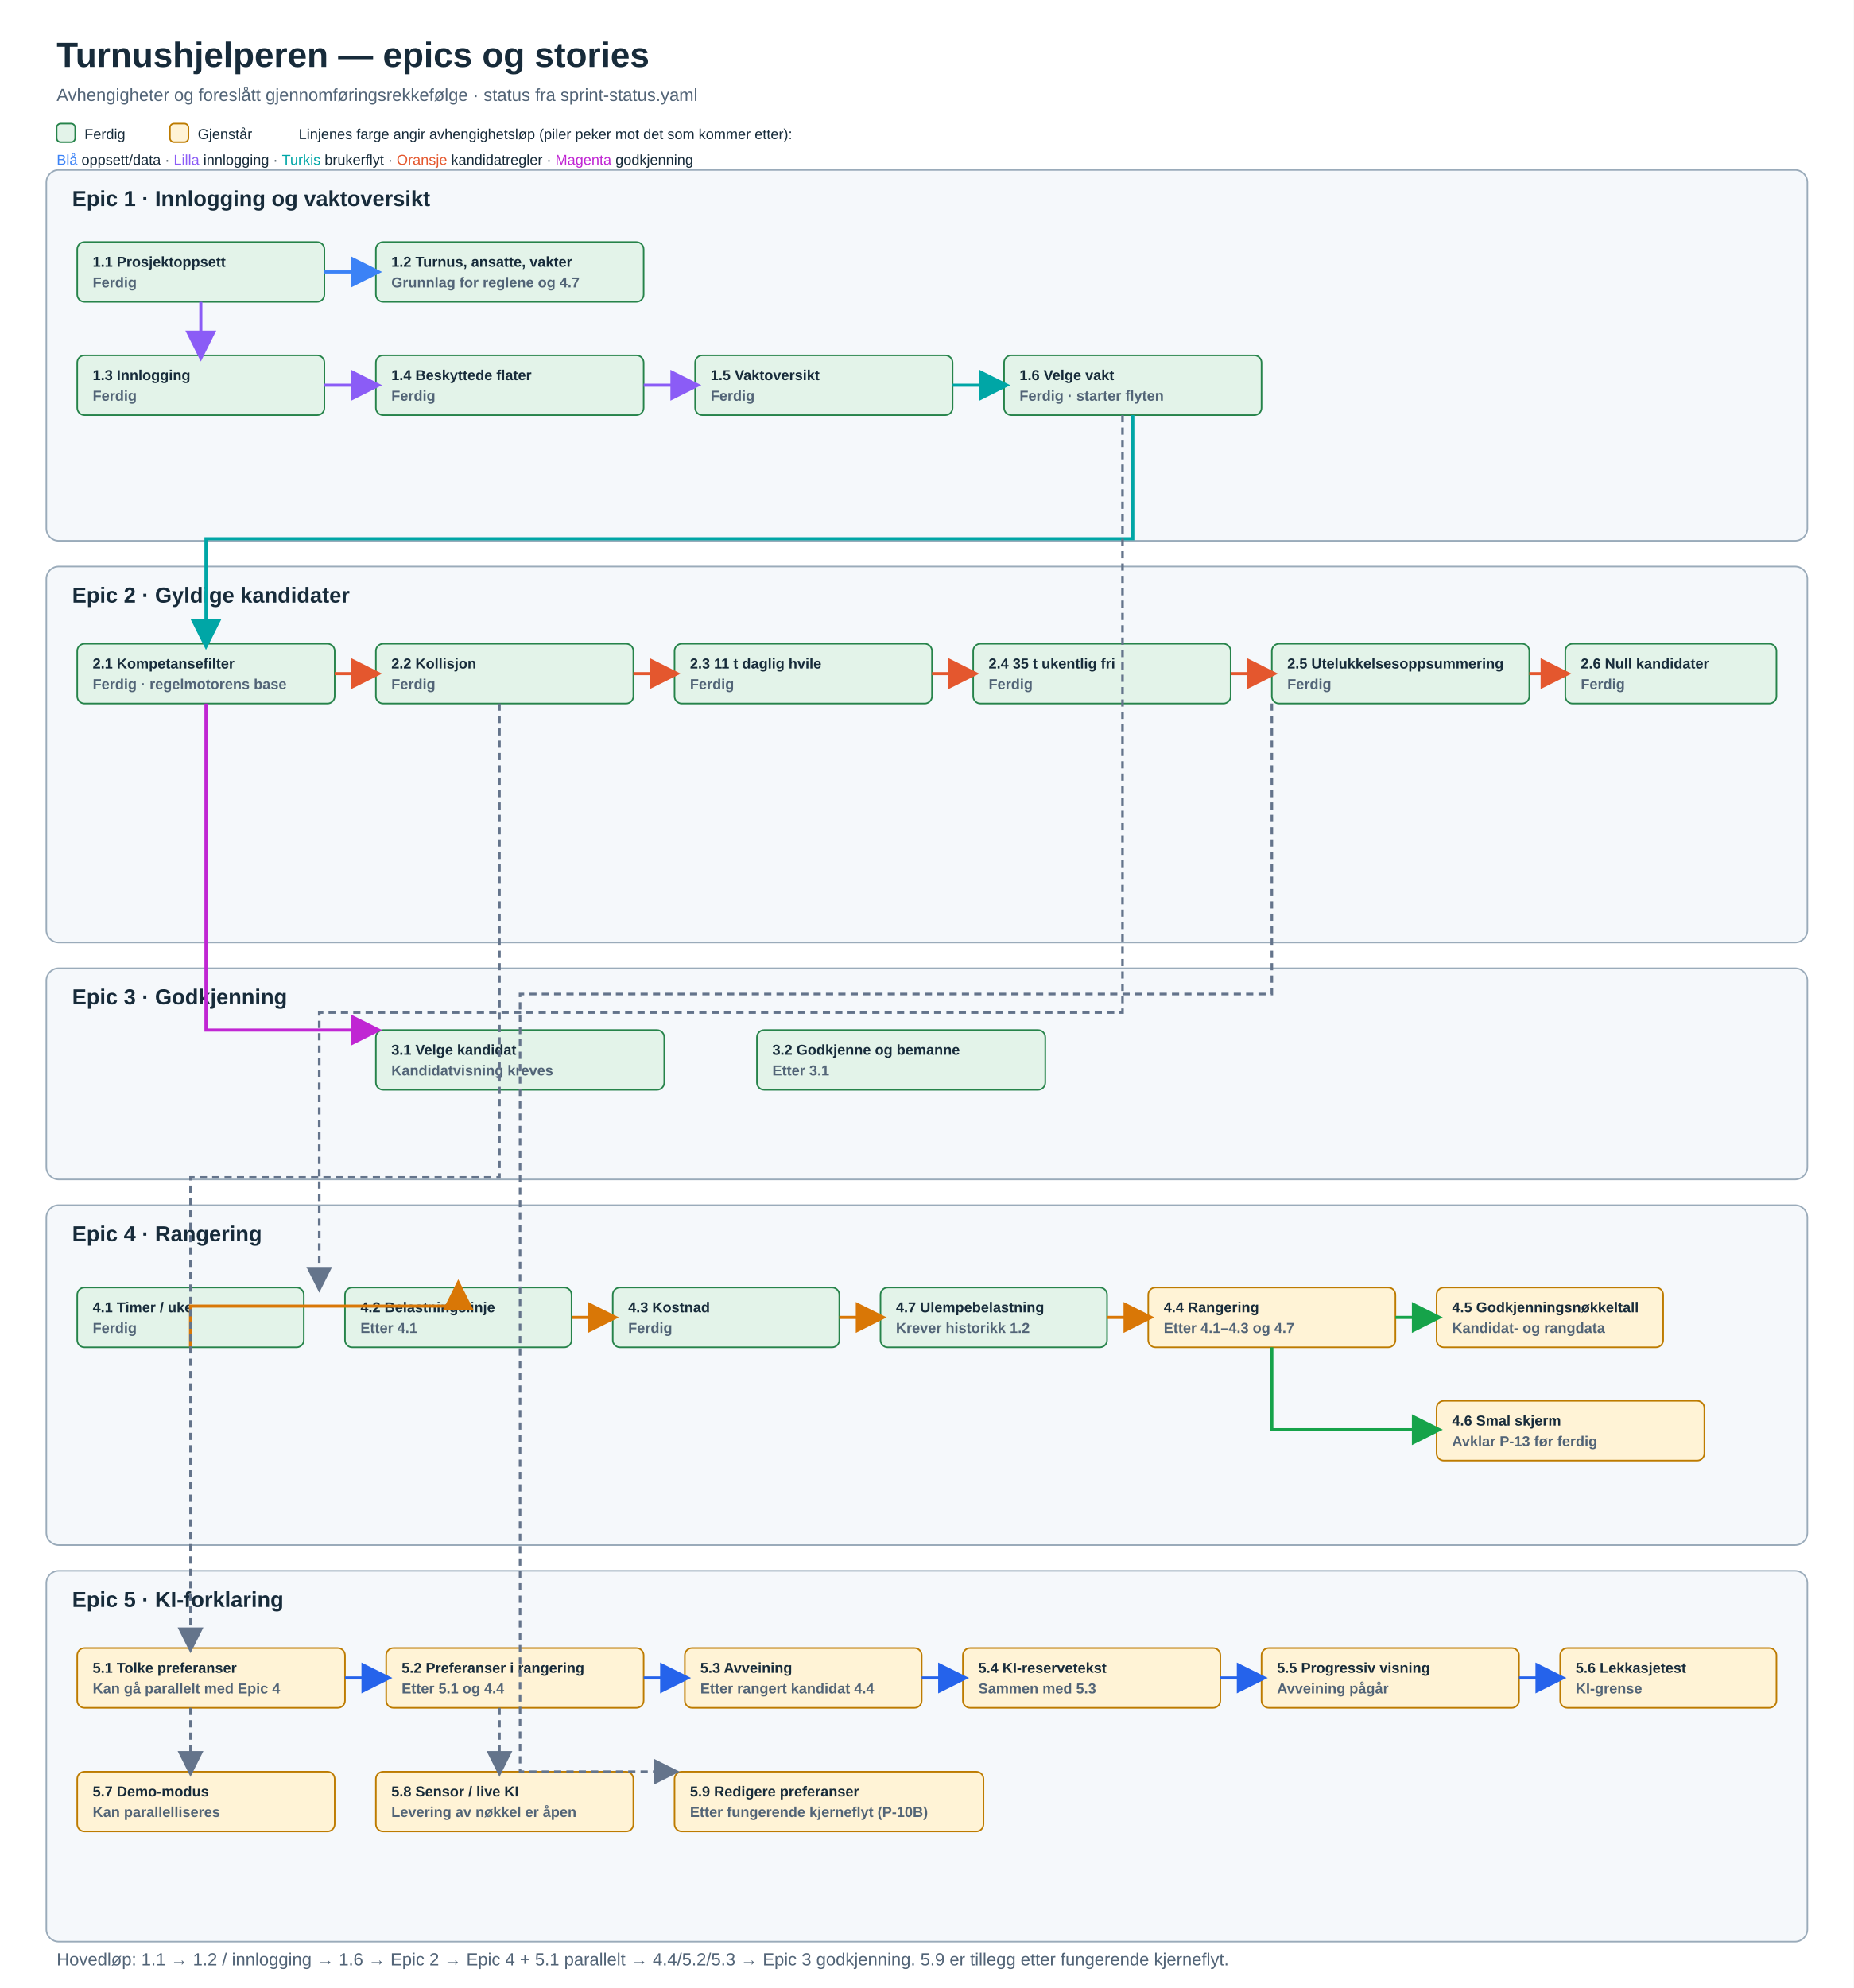
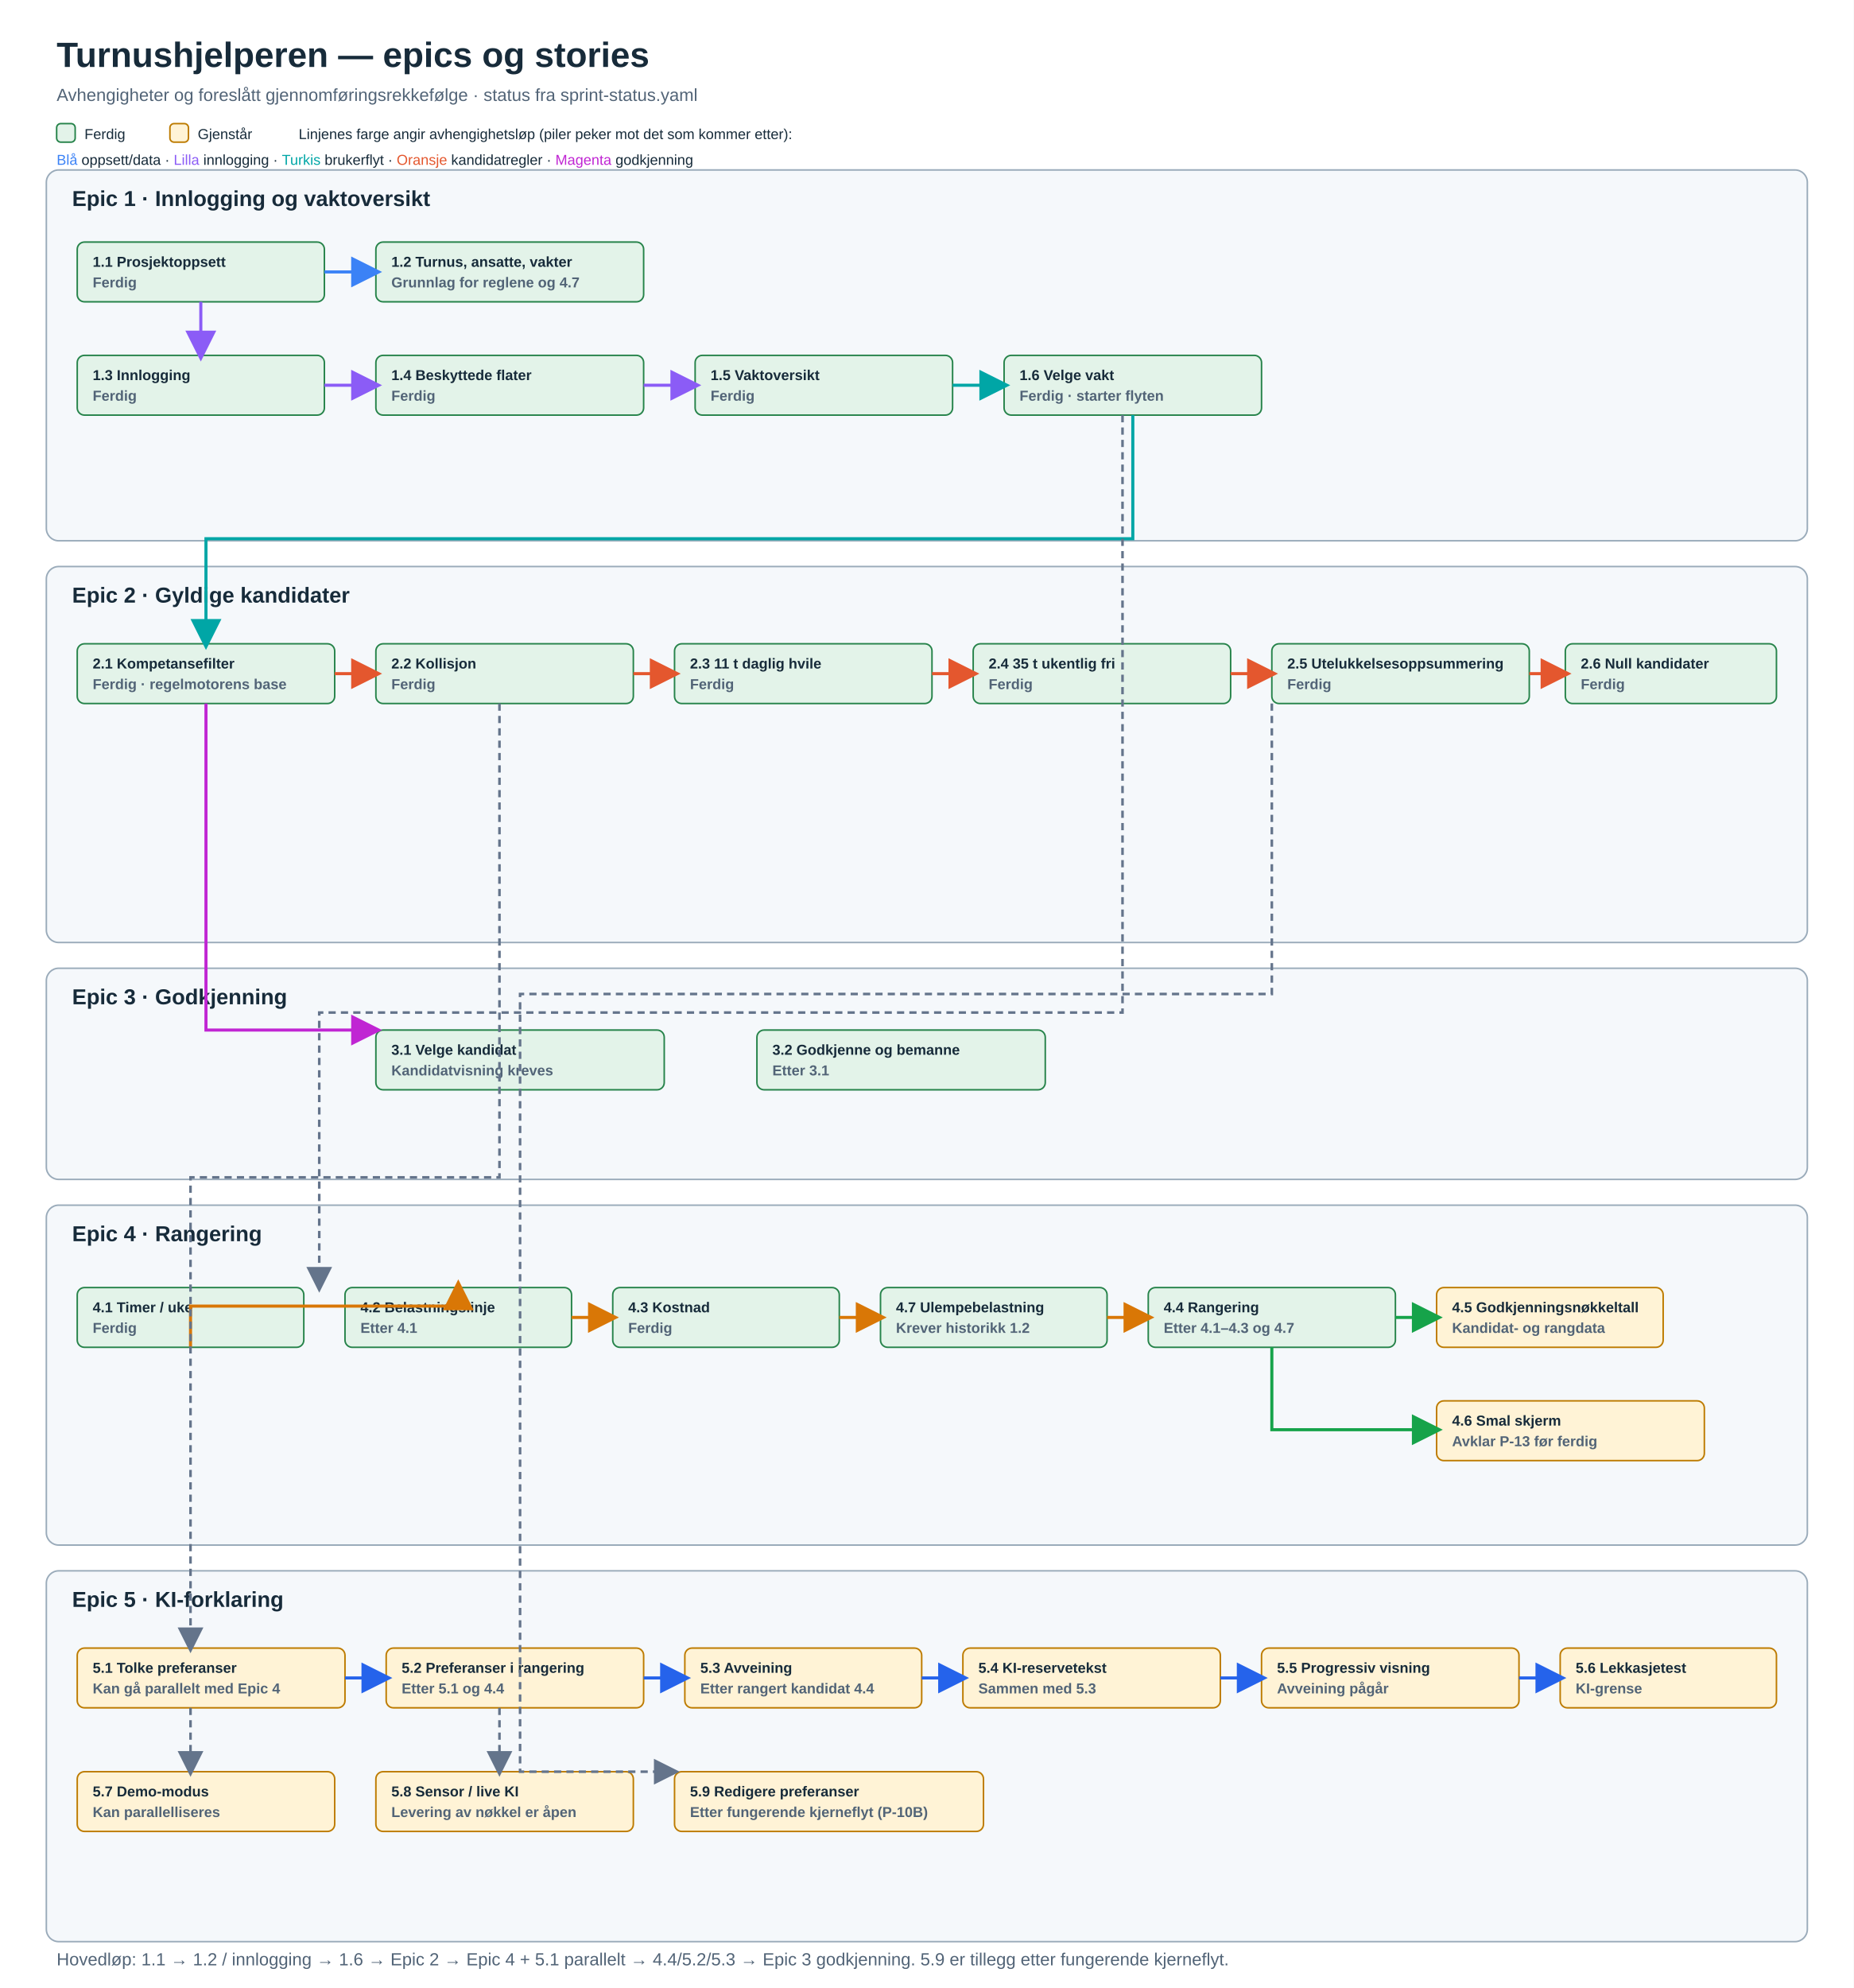
<svg xmlns="http://www.w3.org/2000/svg" viewBox="0 0 1800 1930" role="img" aria-labelledby="title desc">
  <defs>
    <marker id="arrow" markerWidth="10" markerHeight="10" refX="8" refY="5" orient="auto">
      <path d="M0 0L10 5L0 10z" fill="context-stroke" />
    </marker>
    <style>
text{font-family:Arial,sans-serif;fill:#172b3a}.title{font-size:34px;font-weight:700}.sub{font-size:17px;fill:#526477}.epic{font-size:21px;font-weight:bold}.label{font-size:14px;fill:#526477}.story{font-size:14px;font-weight:600}.edge{fill:none;stroke:#526477;stroke-width:3;marker-end:url(#arrow)}.soft{fill:none;stroke:#64748b;stroke-width:2.5;stroke-dasharray:7 5;marker-end:url(#arrow)}.c-setup{stroke:#3b82f6}.c-auth{stroke:#8b5cf6}.c-flow{stroke:#00a6a6}.c-rules{stroke:#e4572e}.c-data{stroke:#c026d3}.c-ep4{stroke:#d97706}.c-ep5{stroke:#2563eb}.c-approval{stroke:#16a34a}.c-optional{stroke:#64748b}.done{fill:#e3f3e9;stroke:#26834a;stroke-width:1.5}.todo{fill:#fff3d6;stroke:#bd7b00;stroke-width:1.5}.epbox{fill:#f5f8fb;stroke:#9aabba;stroke-width:1.5}.legend{font-size:14px}
</style>
  </defs>
  <rect width="1800" height="1930" fill="#fff" />
  <text x="55" y="65" class="title">Turnushjelperen — epics og stories</text>
  <text x="55" y="98" class="sub">Avhengigheter og foreslått gjennomføringsrekkefølge · status fra sprint-status.yaml</text>
  <rect x="55" y="120" width="18" height="18" rx="4" class="done" />
  <text x="82" y="135" class="legend">Ferdig</text>
  <rect x="165" y="120" width="18" height="18" rx="4" class="todo" />
  <text x="192" y="135" class="legend">Gjenstår</text>
  <text x="290" y="135" class="legend">Linjenes farge angir avhengighetsløp (piler peker mot det som kommer etter):</text>
  <text x="55" y="160" class="legend">
    <tspan fill="#3b82f6">Blå</tspan> oppsett/data · <tspan fill="#8b5cf6">Lilla</tspan> innlogging · <tspan fill="#00a6a6">Turkis</tspan> brukerflyt · <tspan fill="#e4572e">Oransje</tspan> kandidatregler · <tspan fill="#c026d3">Magenta</tspan> godkjenning</text>
  <text x="55" y="184" class="legend">
    <tspan fill="#d97706">Rav</tspan> rangering · <tspan fill="#2563eb">Blå</tspan> KI · <tspan fill="#16a34a">Grønn</tspan> godkjenningsflyt · <tspan fill="#64748b">Grå stiplet</tspan> parallell / betinget</text>
  <rect x="45" y="165" width="1710" height="360" rx="12" class="epbox" />
  <text x="70" y="200" class="epic">Epic 1 · Innlogging og vaktoversikt</text>
  <rect x="45" y="550" width="1710" height="365" rx="12" class="epbox" />
  <text x="70" y="585" class="epic">Epic 2 · Gyldige kandidater</text>
  <rect x="45" y="940" width="1710" height="205" rx="12" class="epbox" />
  <text x="70" y="975" class="epic">Epic 3 · Godkjenning</text>
  <rect x="45" y="1170" width="1710" height="330" rx="12" class="epbox" />
  <text x="70" y="1205" class="epic">Epic 4 · Rangering</text>
  <rect x="45" y="1525" width="1710" height="360" rx="12" class="epbox" />
  <text x="70" y="1560" class="epic">Epic 5 · KI-forklaring</text>
  <g class="story">
    <g>
      <rect x="75" y="235" width="240" height="58" rx="7" class="done" />
      <text x="90" y="259">1.1 Prosjektoppsett</text>
      <text x="90" y="279" class="label">Ferdig</text>
    </g>
    <g>
      <rect x="365" y="235" width="260" height="58" rx="7" class="done" />
      <text x="380" y="259">1.2 Turnus, ansatte, vakter</text>
      <text x="380" y="279" class="label">Grunnlag for reglene og 4.7</text>
    </g>
    <g>
      <rect x="75" y="345" width="240" height="58" rx="7" class="done" />
      <text x="90" y="369">1.3 Innlogging</text>
      <text x="90" y="389" class="label">Ferdig</text>
    </g>
    <g>
      <rect x="365" y="345" width="260" height="58" rx="7" class="done" />
      <text x="380" y="369">1.4 Beskyttede flater</text>
      <text x="380" y="389" class="label">Ferdig</text>
    </g>
    <g>
      <rect x="675" y="345" width="250" height="58" rx="7" class="done" />
      <text x="690" y="369">1.5 Vaktoversikt</text>
      <text x="690" y="389" class="label">Ferdig</text>
    </g>
    <g>
      <rect x="975" y="345" width="250" height="58" rx="7" class="done" />
      <text x="990" y="369">1.6 Velge vakt</text>
      <text x="990" y="389" class="label">Ferdig · starter flyten</text>
    </g>
    <g>
      <rect x="75" y="625" width="250" height="58" rx="7" class="done" />
      <text x="90" y="649">2.1 Kompetansefilter</text>
      <text x="90" y="669" class="label">Ferdig · regelmotorens base</text>
    </g>
    <g>
      <rect x="365" y="625" width="250" height="58" rx="7" class="done" />
      <text x="380" y="649">2.2 Kollisjon</text>
      <text x="380" y="669" class="label">Ferdig</text>
    </g>
    <g>
      <rect x="655" y="625" width="250" height="58" rx="7" class="done" />
      <text x="670" y="649">2.3 11 t daglig hvile</text>
      <text x="670" y="669" class="label">Ferdig</text>
    </g>
    <g>
      <rect x="945" y="625" width="250" height="58" rx="7" class="done" />
      <text x="960" y="649">2.4 35 t ukentlig fri</text>
      <text x="960" y="669" class="label">Ferdig</text>
    </g>
    <g>
      <rect x="1235" y="625" width="250" height="58" rx="7" class="done" />
      <text x="1250" y="649">2.5 Utelukkelsesoppsummering</text>
      <text x="1250" y="669" class="label">Ferdig</text>
    </g>
    <g>
      <rect x="1520" y="625" width="205" height="58" rx="7" class="done" />
      <text x="1535" y="649">2.6 Null kandidater</text>
      <text x="1535" y="669" class="label">Ferdig</text>
    </g>
    <g>
      <rect x="365" y="1000" width="280" height="58" rx="7" class="done" />
      <text x="380" y="1024">3.1 Velge kandidat</text>
      <text x="380" y="1044" class="label">Kandidatvisning kreves</text>
    </g>
    <g>
      <rect x="735" y="1000" width="280" height="58" rx="7" class="done" />
      <text x="750" y="1024">3.2 Godkjenne og bemanne</text>
      <text x="750" y="1044" class="label">Etter 3.1</text>
    </g>
    <g>
      <rect x="75" y="1250" width="220" height="58" rx="7" class="done" />
      <text x="90" y="1274">4.1 Timer / uke</text>
      <text x="90" y="1294" class="label">Ferdig</text>
    </g>
    <g>
      <rect x="335" y="1250" width="220" height="58" rx="7" class="done" />
      <text x="350" y="1274">4.2 Belastningslinje</text>
      <text x="350" y="1294" class="label">Etter 4.1</text>
    </g>
    <g>
      <rect x="595" y="1250" width="220" height="58" rx="7" class="done" />
      <text x="610" y="1274">4.3 Kostnad</text>
      <text x="610" y="1294" class="label">Ferdig</text>
    </g>
    <g>
      <rect x="855" y="1250" width="220" height="58" rx="7" class="done" />
      <text x="870" y="1274">4.7 Ulempebelastning</text>
      <text x="870" y="1294" class="label">Krever historikk 1.2</text>
    </g>
    <g>
-       <rect x="1115" y="1250" width="240" height="58" rx="7" class="todo" />
+       <rect x="1115" y="1250" width="240" height="58" rx="7" class="done" />
      <text x="1130" y="1274">4.4 Rangering</text>
      <text x="1130" y="1294" class="label">Etter 4.1–4.3 og 4.7</text>
    </g>
    <g>
      <rect x="1395" y="1250" width="220" height="58" rx="7" class="todo" />
      <text x="1410" y="1274">4.5 Godkjenningsnøkkeltall</text>
      <text x="1410" y="1294" class="label">Kandidat- og rangdata</text>
    </g>
    <g>
      <rect x="1395" y="1360" width="260" height="58" rx="7" class="todo" />
      <text x="1410" y="1384">4.6 Smal skjerm</text>
      <text x="1410" y="1404" class="label">Avklar P-13 før ferdig</text>
    </g>
    <g>
      <rect x="75" y="1600" width="260" height="58" rx="7" class="todo" />
      <text x="90" y="1624">5.1 Tolke preferanser</text>
      <text x="90" y="1644" class="label">Kan gå parallelt med Epic 4</text>
    </g>
    <g>
      <rect x="375" y="1600" width="250" height="58" rx="7" class="todo" />
      <text x="390" y="1624">5.2 Preferanser i rangering</text>
      <text x="390" y="1644" class="label">Etter 5.1 og 4.4</text>
    </g>
    <g>
      <rect x="665" y="1600" width="230" height="58" rx="7" class="todo" />
      <text x="680" y="1624">5.3 Avveining</text>
      <text x="680" y="1644" class="label">Etter rangert kandidat 4.4</text>
    </g>
    <g>
      <rect x="935" y="1600" width="250" height="58" rx="7" class="todo" />
      <text x="950" y="1624">5.4 KI-reservetekst</text>
      <text x="950" y="1644" class="label">Sammen med 5.3</text>
    </g>
    <g>
      <rect x="1225" y="1600" width="250" height="58" rx="7" class="todo" />
      <text x="1240" y="1624">5.5 Progressiv visning</text>
      <text x="1240" y="1644" class="label">Avveining pågår</text>
    </g>
    <g>
      <rect x="1515" y="1600" width="210" height="58" rx="7" class="todo" />
      <text x="1530" y="1624">5.6 Lekkasjetest</text>
      <text x="1530" y="1644" class="label">KI-grense</text>
    </g>
    <g>
      <rect x="75" y="1720" width="250" height="58" rx="7" class="todo" />
      <text x="90" y="1744">5.7 Demo-modus</text>
      <text x="90" y="1764" class="label">Kan parallelliseres</text>
    </g>
    <g>
      <rect x="365" y="1720" width="250" height="58" rx="7" class="todo" />
      <text x="380" y="1744">5.8 Sensor / live KI</text>
      <text x="380" y="1764" class="label">Levering av nøkkel er åpen</text>
    </g>
    <g>
      <rect x="655" y="1720" width="300" height="58" rx="7" class="todo" />
      <text x="670" y="1744">5.9 Redigere preferanser</text>
      <text x="670" y="1764" class="label">Etter fungerende kjerneflyt (P-10B)</text>
    </g>
  </g>
  <path d="M315 264h50" class="edge c-setup" />
  <path d="M195 293v52" class="edge c-auth" />
  <path d="M315 374h50" class="edge c-auth" />
  <path d="M625 374h50" class="edge c-auth" />
  <path d="M925 374h50" class="edge c-flow" />
  <path d="M1100 403v120h-900v102" class="edge c-flow" />
  <path d="M325 654h40" class="edge c-rules" />
  <path d="M615 654h40" class="edge c-rules" />
  <path d="M905 654h40" class="edge c-rules" />
  <path d="M1195 654h40" class="edge c-rules" />
  <path d="M1485 654h35" class="edge c-rules" />
  <path d="M200 683v317h165" class="edge c-data" />
  <path d="M1090 403v580h-780v267" class="soft c-optional" />
  <path d="M185 1308v-40h260v-20" class="edge c-ep4" />
  <path d="M555 1279h40" class="edge c-ep4" />
  <path d="M815 1279h40" class="edge c-ep4" />
  <path d="M1075 1279h40" class="edge c-ep4" />
  <path d="M1355 1279h40" class="edge c-approval" />
  <path d="M1235 1308v80h160" class="edge c-approval" />
  <path d="M485 683v460h-300v457" class="soft c-optional" />
  <path d="M335 1629h40" class="edge c-ep5" />
  <path d="M625 1629h40" class="edge c-ep5" />
  <path d="M895 1629h40" class="edge c-ep5" />
  <path d="M1185 1629h40" class="edge c-ep5" />
  <path d="M1475 1629h40" class="edge c-ep5" />
  <path d="M185 1658v62" class="soft c-optional" />
  <path d="M485 1658v62" class="soft c-optional" />
  <path d="M1235 683v282h-730v755h150" class="soft c-optional" />
  <text x="55" y="1908" class="sub">Hovedløp: 1.1 → 1.2 / innlogging → 1.6 → Epic 2 → Epic 4 + 5.1 parallelt → 4.4/5.2/5.3 → Epic 3 godkjenning. 5.9 er tillegg etter fungerende kjerneflyt.</text>
</svg>
